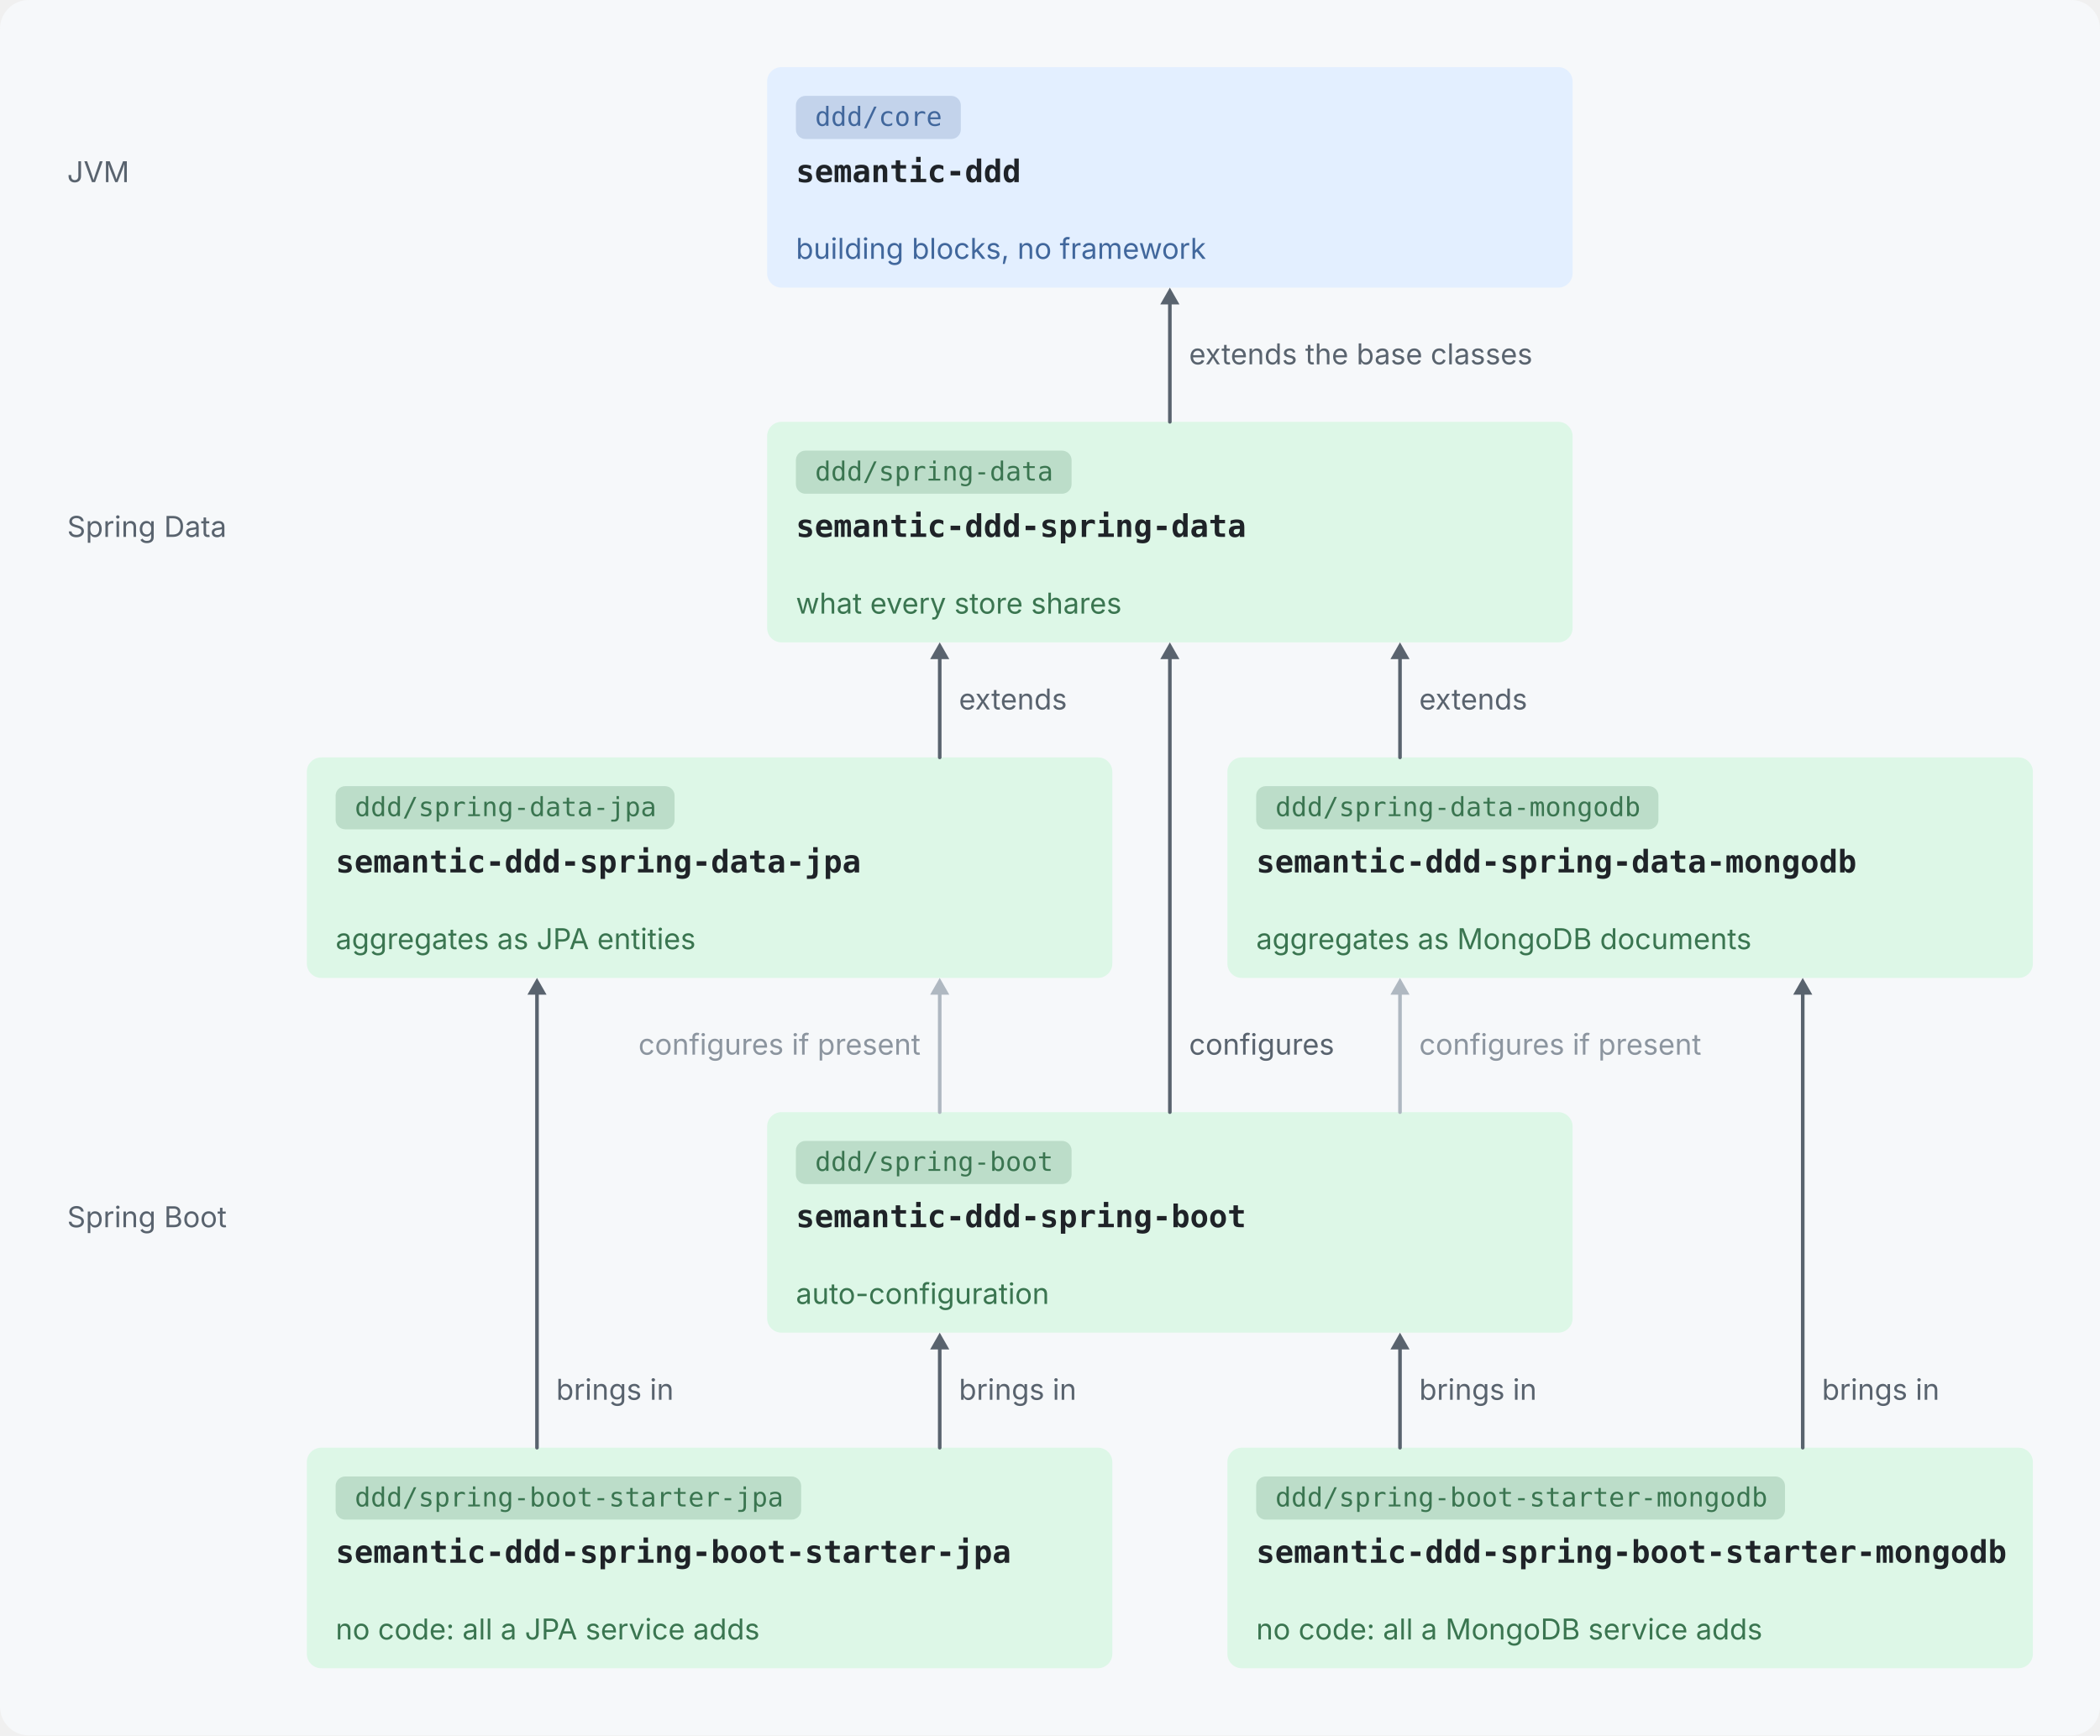
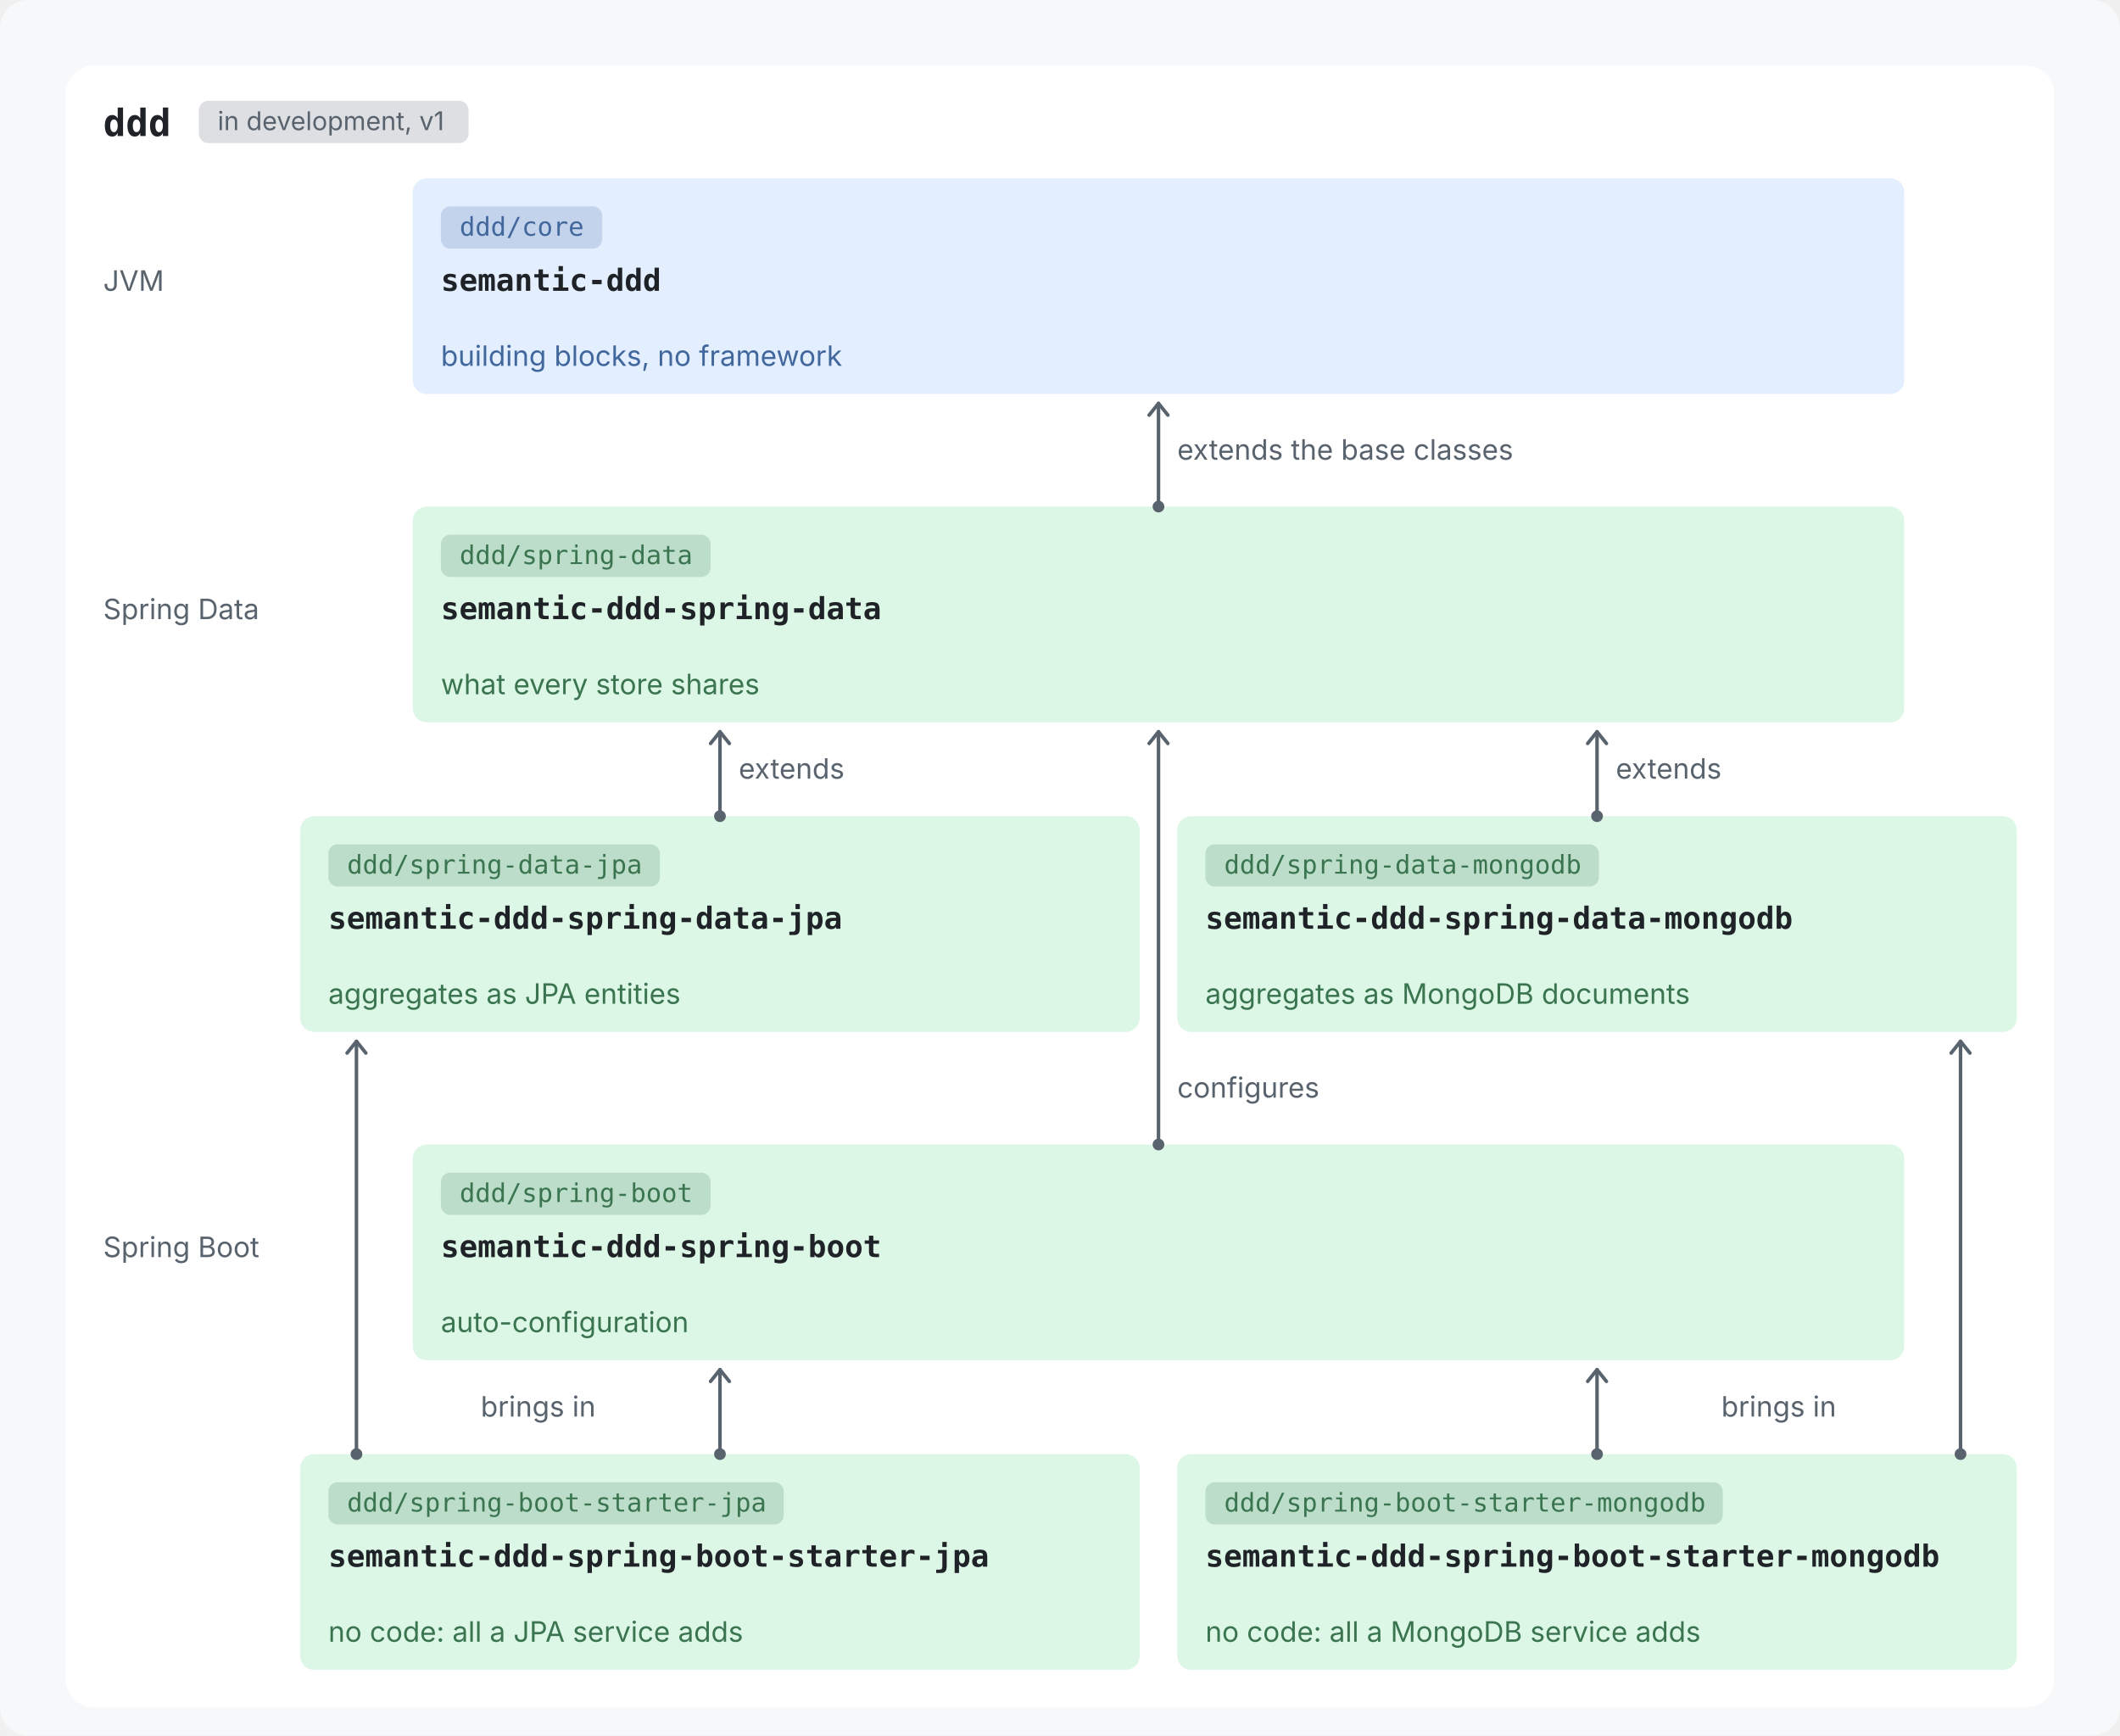
- <svg xmlns="http://www.w3.org/2000/svg" viewBox="0 0 876 724" width="876" height="724" role="img">
-   <rect width="876" height="724" rx="12" fill="#F6F8FA" />
+ <svg xmlns="http://www.w3.org/2000/svg" viewBox="0 0 904 740" width="904" height="740" role="img">
+   <rect width="904" height="740" rx="12" fill="#F6F8FA" />
  <g transform="translate(12,12)">
-     <text x="16.0" y="64.0" font-family="-apple-system, BlinkMacSystemFont, 'Segoe UI', Inter, Helvetica, Arial, sans-serif" font-size="12" font-weight="400" fill="#59636E" text-anchor="start">JVM</text>
-     <text x="16.0" y="212.0" font-family="-apple-system, BlinkMacSystemFont, 'Segoe UI', Inter, Helvetica, Arial, sans-serif" font-size="12" font-weight="400" fill="#59636E" text-anchor="start">Spring Data</text>
-     <text x="16.0" y="500.0" font-family="-apple-system, BlinkMacSystemFont, 'Segoe UI', Inter, Helvetica, Arial, sans-serif" font-size="12" font-weight="400" fill="#59636E" text-anchor="start">Spring Boot</text>
-     <rect x="308.0" y="16.0" width="336.0" height="92.0" rx="6" fill="#E3EFFF" />
-     <rect x="320.0" y="28.0" width="68.8" height="18" rx="4" fill="#41679C" fill-opacity="0.2" />
-     <text x="328.0" y="40.5" font-family="ui-monospace, SFMono-Regular, 'SF Mono', Menlo, Consolas, monospace" font-size="11" font-weight="400" fill="#41679C" text-anchor="start">ddd/core</text>
-     <text x="320.0" y="64.0" font-family="ui-monospace, SFMono-Regular, 'SF Mono', Menlo, Consolas, monospace" font-size="13" font-weight="600" fill="#1F2328" text-anchor="start">semantic-ddd</text>
-     <text x="320.0" y="96.0" font-family="-apple-system, BlinkMacSystemFont, 'Segoe UI', Inter, Helvetica, Arial, sans-serif" font-size="12" font-weight="400" fill="#41679C" text-anchor="start">building blocks, no framework</text>
-     <rect x="308.0" y="164.0" width="336.0" height="92.0" rx="6" fill="#DDF7E7" />
-     <rect x="320.0" y="176.0" width="115.0" height="18" rx="4" fill="#3A7550" fill-opacity="0.2" />
-     <text x="328.0" y="188.5" font-family="ui-monospace, SFMono-Regular, 'SF Mono', Menlo, Consolas, monospace" font-size="11" font-weight="400" fill="#3A7550" text-anchor="start">ddd/spring-data</text>
-     <text x="320.0" y="212.0" font-family="ui-monospace, SFMono-Regular, 'SF Mono', Menlo, Consolas, monospace" font-size="13" font-weight="600" fill="#1F2328" text-anchor="start">semantic-ddd-spring-data</text>
-     <text x="320.0" y="244.0" font-family="-apple-system, BlinkMacSystemFont, 'Segoe UI', Inter, Helvetica, Arial, sans-serif" font-size="12" font-weight="400" fill="#3A7550" text-anchor="start">what every store shares</text>
-     <rect x="116.0" y="304.0" width="336.0" height="92.0" rx="6" fill="#DDF7E7" />
-     <rect x="128.0" y="316.0" width="141.4" height="18" rx="4" fill="#3A7550" fill-opacity="0.2" />
-     <text x="136.0" y="328.5" font-family="ui-monospace, SFMono-Regular, 'SF Mono', Menlo, Consolas, monospace" font-size="11" font-weight="400" fill="#3A7550" text-anchor="start">ddd/spring-data-jpa</text>
-     <text x="128.0" y="352.0" font-family="ui-monospace, SFMono-Regular, 'SF Mono', Menlo, Consolas, monospace" font-size="13" font-weight="600" fill="#1F2328" text-anchor="start">semantic-ddd-spring-data-jpa</text>
-     <text x="128.0" y="384.0" font-family="-apple-system, BlinkMacSystemFont, 'Segoe UI', Inter, Helvetica, Arial, sans-serif" font-size="12" font-weight="400" fill="#3A7550" text-anchor="start">aggregates as JPA entities</text>
-     <rect x="500.0" y="304.0" width="336.0" height="92.0" rx="6" fill="#DDF7E7" />
-     <rect x="512.0" y="316.0" width="167.8" height="18" rx="4" fill="#3A7550" fill-opacity="0.2" />
-     <text x="520.0" y="328.5" font-family="ui-monospace, SFMono-Regular, 'SF Mono', Menlo, Consolas, monospace" font-size="11" font-weight="400" fill="#3A7550" text-anchor="start">ddd/spring-data-mongodb</text>
-     <text x="512.0" y="352.0" font-family="ui-monospace, SFMono-Regular, 'SF Mono', Menlo, Consolas, monospace" font-size="13" font-weight="600" fill="#1F2328" text-anchor="start">semantic-ddd-spring-data-mongodb</text>
-     <text x="512.0" y="384.0" font-family="-apple-system, BlinkMacSystemFont, 'Segoe UI', Inter, Helvetica, Arial, sans-serif" font-size="12" font-weight="400" fill="#3A7550" text-anchor="start">aggregates as MongoDB documents</text>
-     <rect x="308.0" y="452.0" width="336.0" height="92.0" rx="6" fill="#DDF7E7" />
-     <rect x="320.0" y="464.0" width="115.0" height="18" rx="4" fill="#3A7550" fill-opacity="0.2" />
-     <text x="328.0" y="476.5" font-family="ui-monospace, SFMono-Regular, 'SF Mono', Menlo, Consolas, monospace" font-size="11" font-weight="400" fill="#3A7550" text-anchor="start">ddd/spring-boot</text>
-     <text x="320.0" y="500.0" font-family="ui-monospace, SFMono-Regular, 'SF Mono', Menlo, Consolas, monospace" font-size="13" font-weight="600" fill="#1F2328" text-anchor="start">semantic-ddd-spring-boot</text>
-     <text x="320.0" y="532.0" font-family="-apple-system, BlinkMacSystemFont, 'Segoe UI', Inter, Helvetica, Arial, sans-serif" font-size="12" font-weight="400" fill="#3A7550" text-anchor="start">auto-configuration</text>
-     <rect x="116.0" y="592.0" width="336.0" height="92.0" rx="6" fill="#DDF7E7" />
-     <rect x="128.0" y="604.0" width="194.2" height="18" rx="4" fill="#3A7550" fill-opacity="0.2" />
-     <text x="136.0" y="616.5" font-family="ui-monospace, SFMono-Regular, 'SF Mono', Menlo, Consolas, monospace" font-size="11" font-weight="400" fill="#3A7550" text-anchor="start">ddd/spring-boot-starter-jpa</text>
-     <text x="128.0" y="640.0" font-family="ui-monospace, SFMono-Regular, 'SF Mono', Menlo, Consolas, monospace" font-size="13" font-weight="600" fill="#1F2328" text-anchor="start">semantic-ddd-spring-boot-starter-jpa</text>
-     <text x="128.0" y="672.0" font-family="-apple-system, BlinkMacSystemFont, 'Segoe UI', Inter, Helvetica, Arial, sans-serif" font-size="12" font-weight="400" fill="#3A7550" text-anchor="start">no code: all a JPA service adds</text>
-     <rect x="500.0" y="592.0" width="336.0" height="92.0" rx="6" fill="#DDF7E7" />
-     <rect x="512.0" y="604.0" width="220.6" height="18" rx="4" fill="#3A7550" fill-opacity="0.2" />
-     <text x="520.0" y="616.5" font-family="ui-monospace, SFMono-Regular, 'SF Mono', Menlo, Consolas, monospace" font-size="11" font-weight="400" fill="#3A7550" text-anchor="start">ddd/spring-boot-starter-mongodb</text>
-     <text x="512.0" y="640.0" font-family="ui-monospace, SFMono-Regular, 'SF Mono', Menlo, Consolas, monospace" font-size="13" font-weight="600" fill="#1F2328" text-anchor="start">semantic-ddd-spring-boot-starter-mongodb</text>
-     <text x="512.0" y="672.0" font-family="-apple-system, BlinkMacSystemFont, 'Segoe UI', Inter, Helvetica, Arial, sans-serif" font-size="12" font-weight="400" fill="#3A7550" text-anchor="start">no code: all a MongoDB service adds</text>
-     <path d="M476.0,164 L476.0,114" stroke="#59636E" stroke-width="1.5" fill="none" stroke-linecap="round" stroke-linejoin="round" />
-     <path d="M472.0,115 L476.0,108 L480.0,115 Z" fill="#59636E" />
-     <path d="M380.0,304 L380.0,262" stroke="#59636E" stroke-width="1.5" fill="none" stroke-linecap="round" stroke-linejoin="round" />
-     <path d="M376.0,263 L380.0,256 L384.0,263 Z" fill="#59636E" />
-     <path d="M572.0,304 L572.0,262" stroke="#59636E" stroke-width="1.5" fill="none" stroke-linecap="round" stroke-linejoin="round" />
-     <path d="M568.0,263 L572.0,256 L576.0,263 Z" fill="#59636E" />
-     <path d="M476.0,452 L476.0,262" stroke="#59636E" stroke-width="1.5" fill="none" stroke-linecap="round" stroke-linejoin="round" />
-     <path d="M472.0,263 L476.0,256 L480.0,263 Z" fill="#59636E" />
-     <path d="M380.0,452 L380.0,402" stroke="#AFB8C1" stroke-width="1.5" fill="none" stroke-linecap="round" stroke-linejoin="round" />
-     <path d="M376.0,403 L380.0,396 L384.0,403 Z" fill="#AFB8C1" />
-     <path d="M572.0,452 L572.0,402" stroke="#AFB8C1" stroke-width="1.5" fill="none" stroke-linecap="round" stroke-linejoin="round" />
-     <path d="M568.0,403 L572.0,396 L576.0,403 Z" fill="#AFB8C1" />
-     <path d="M380.0,592 L380.0,550" stroke="#59636E" stroke-width="1.5" fill="none" stroke-linecap="round" stroke-linejoin="round" />
-     <path d="M376.0,551 L380.0,544 L384.0,551 Z" fill="#59636E" />
-     <path d="M572.0,592 L572.0,550" stroke="#59636E" stroke-width="1.5" fill="none" stroke-linecap="round" stroke-linejoin="round" />
-     <path d="M568.0,551 L572.0,544 L576.0,551 Z" fill="#59636E" />
-     <path d="M212.0,592 L212.0,402" stroke="#59636E" stroke-width="1.5" fill="none" stroke-linecap="round" stroke-linejoin="round" />
-     <path d="M208.0,403 L212.0,396 L216.0,403 Z" fill="#59636E" />
-     <path d="M740.0,592 L740.0,402" stroke="#59636E" stroke-width="1.5" fill="none" stroke-linecap="round" stroke-linejoin="round" />
-     <path d="M736.0,403 L740.0,396 L744.0,403 Z" fill="#59636E" />
-     <text x="484.0" y="140.0" font-family="-apple-system, BlinkMacSystemFont, 'Segoe UI', Inter, Helvetica, Arial, sans-serif" font-size="12" font-weight="400" fill="#59636E" text-anchor="start">extends the base classes</text>
-     <text x="388.0" y="284.0" font-family="-apple-system, BlinkMacSystemFont, 'Segoe UI', Inter, Helvetica, Arial, sans-serif" font-size="12" font-weight="400" fill="#59636E" text-anchor="start">extends</text>
-     <text x="580.0" y="284.0" font-family="-apple-system, BlinkMacSystemFont, 'Segoe UI', Inter, Helvetica, Arial, sans-serif" font-size="12" font-weight="400" fill="#59636E" text-anchor="start">extends</text>
-     <text x="372.0" y="428.0" font-family="-apple-system, BlinkMacSystemFont, 'Segoe UI', Inter, Helvetica, Arial, sans-serif" font-size="12" font-weight="400" fill="#8C959F" text-anchor="end">configures if present</text>
-     <text x="484.0" y="428.0" font-family="-apple-system, BlinkMacSystemFont, 'Segoe UI', Inter, Helvetica, Arial, sans-serif" font-size="12" font-weight="400" fill="#59636E" text-anchor="start">configures</text>
-     <text x="580.0" y="428.0" font-family="-apple-system, BlinkMacSystemFont, 'Segoe UI', Inter, Helvetica, Arial, sans-serif" font-size="12" font-weight="400" fill="#8C959F" text-anchor="start">configures if present</text>
-     <text x="220.0" y="572.0" font-family="-apple-system, BlinkMacSystemFont, 'Segoe UI', Inter, Helvetica, Arial, sans-serif" font-size="12" font-weight="400" fill="#59636E" text-anchor="start">brings in</text>
-     <text x="388.0" y="572.0" font-family="-apple-system, BlinkMacSystemFont, 'Segoe UI', Inter, Helvetica, Arial, sans-serif" font-size="12" font-weight="400" fill="#59636E" text-anchor="start">brings in</text>
-     <text x="580.0" y="572.0" font-family="-apple-system, BlinkMacSystemFont, 'Segoe UI', Inter, Helvetica, Arial, sans-serif" font-size="12" font-weight="400" fill="#59636E" text-anchor="start">brings in</text>
-     <text x="748.0" y="572.0" font-family="-apple-system, BlinkMacSystemFont, 'Segoe UI', Inter, Helvetica, Arial, sans-serif" font-size="12" font-weight="400" fill="#59636E" text-anchor="start">brings in</text>
+     <rect x="16.0" y="16.0" width="848.0" height="700.0" rx="12" fill="#FFFFFF" />
+     <text x="32.0" y="46.0" font-family="ui-monospace, SFMono-Regular, 'SF Mono', Menlo, Consolas, monospace" font-size="16" font-weight="600" fill="#1F2328" text-anchor="start">ddd</text>
+     <rect x="72.8" y="31.0" width="115.0" height="18" rx="4" fill="#59636E" fill-opacity="0.2" />
+     <text x="80.8" y="43.5" font-family="-apple-system, BlinkMacSystemFont, 'Segoe UI', Inter, Helvetica, Arial, sans-serif" font-size="11" font-weight="400" fill="#59636E" text-anchor="start">in development, v1</text>
+     <text x="32.0" y="112.0" font-family="-apple-system, BlinkMacSystemFont, 'Segoe UI', Inter, Helvetica, Arial, sans-serif" font-size="12" font-weight="400" fill="#59636E" text-anchor="start">JVM</text>
+     <text x="32.0" y="252.0" font-family="-apple-system, BlinkMacSystemFont, 'Segoe UI', Inter, Helvetica, Arial, sans-serif" font-size="12" font-weight="400" fill="#59636E" text-anchor="start">Spring Data</text>
+     <text x="32.0" y="524.0" font-family="-apple-system, BlinkMacSystemFont, 'Segoe UI', Inter, Helvetica, Arial, sans-serif" font-size="12" font-weight="400" fill="#59636E" text-anchor="start">Spring Boot</text>
+     <rect x="164.0" y="64.0" width="636.0" height="92.0" rx="6" fill="#E3EFFF" />
+     <rect x="176.0" y="76.0" width="68.8" height="18" rx="4" fill="#41679C" fill-opacity="0.2" />
+     <text x="184.0" y="88.5" font-family="ui-monospace, SFMono-Regular, 'SF Mono', Menlo, Consolas, monospace" font-size="11" font-weight="400" fill="#41679C" text-anchor="start">ddd/core</text>
+     <text x="176.0" y="112.0" font-family="ui-monospace, SFMono-Regular, 'SF Mono', Menlo, Consolas, monospace" font-size="13" font-weight="600" fill="#1F2328" text-anchor="start">semantic-ddd</text>
+     <text x="176.0" y="144.0" font-family="-apple-system, BlinkMacSystemFont, 'Segoe UI', Inter, Helvetica, Arial, sans-serif" font-size="12" font-weight="400" fill="#41679C" text-anchor="start">building blocks, no framework</text>
+     <rect x="164.0" y="204.0" width="636.0" height="92.0" rx="6" fill="#DDF7E7" />
+     <rect x="176.0" y="216.0" width="115.0" height="18" rx="4" fill="#3A7550" fill-opacity="0.2" />
+     <text x="184.0" y="228.5" font-family="ui-monospace, SFMono-Regular, 'SF Mono', Menlo, Consolas, monospace" font-size="11" font-weight="400" fill="#3A7550" text-anchor="start">ddd/spring-data</text>
+     <text x="176.0" y="252.0" font-family="ui-monospace, SFMono-Regular, 'SF Mono', Menlo, Consolas, monospace" font-size="13" font-weight="600" fill="#1F2328" text-anchor="start">semantic-ddd-spring-data</text>
+     <text x="176.0" y="284.0" font-family="-apple-system, BlinkMacSystemFont, 'Segoe UI', Inter, Helvetica, Arial, sans-serif" font-size="12" font-weight="400" fill="#3A7550" text-anchor="start">what every store shares</text>
+     <rect x="116.0" y="336.0" width="358.0" height="92.0" rx="6" fill="#DDF7E7" />
+     <rect x="128.0" y="348.0" width="141.4" height="18" rx="4" fill="#3A7550" fill-opacity="0.2" />
+     <text x="136.0" y="360.5" font-family="ui-monospace, SFMono-Regular, 'SF Mono', Menlo, Consolas, monospace" font-size="11" font-weight="400" fill="#3A7550" text-anchor="start">ddd/spring-data-jpa</text>
+     <text x="128.0" y="384.0" font-family="ui-monospace, SFMono-Regular, 'SF Mono', Menlo, Consolas, monospace" font-size="13" font-weight="600" fill="#1F2328" text-anchor="start">semantic-ddd-spring-data-jpa</text>
+     <text x="128.0" y="416.0" font-family="-apple-system, BlinkMacSystemFont, 'Segoe UI', Inter, Helvetica, Arial, sans-serif" font-size="12" font-weight="400" fill="#3A7550" text-anchor="start">aggregates as JPA entities</text>
+     <rect x="490.0" y="336.0" width="358.0" height="92.0" rx="6" fill="#DDF7E7" />
+     <rect x="502.0" y="348.0" width="167.8" height="18" rx="4" fill="#3A7550" fill-opacity="0.2" />
+     <text x="510.0" y="360.5" font-family="ui-monospace, SFMono-Regular, 'SF Mono', Menlo, Consolas, monospace" font-size="11" font-weight="400" fill="#3A7550" text-anchor="start">ddd/spring-data-mongodb</text>
+     <text x="502.0" y="384.0" font-family="ui-monospace, SFMono-Regular, 'SF Mono', Menlo, Consolas, monospace" font-size="13" font-weight="600" fill="#1F2328" text-anchor="start">semantic-ddd-spring-data-mongodb</text>
+     <text x="502.0" y="416.0" font-family="-apple-system, BlinkMacSystemFont, 'Segoe UI', Inter, Helvetica, Arial, sans-serif" font-size="12" font-weight="400" fill="#3A7550" text-anchor="start">aggregates as MongoDB documents</text>
+     <rect x="164.0" y="476.0" width="636.0" height="92.0" rx="6" fill="#DDF7E7" />
+     <rect x="176.0" y="488.0" width="115.0" height="18" rx="4" fill="#3A7550" fill-opacity="0.2" />
+     <text x="184.0" y="500.5" font-family="ui-monospace, SFMono-Regular, 'SF Mono', Menlo, Consolas, monospace" font-size="11" font-weight="400" fill="#3A7550" text-anchor="start">ddd/spring-boot</text>
+     <text x="176.0" y="524.0" font-family="ui-monospace, SFMono-Regular, 'SF Mono', Menlo, Consolas, monospace" font-size="13" font-weight="600" fill="#1F2328" text-anchor="start">semantic-ddd-spring-boot</text>
+     <text x="176.0" y="556.0" font-family="-apple-system, BlinkMacSystemFont, 'Segoe UI', Inter, Helvetica, Arial, sans-serif" font-size="12" font-weight="400" fill="#3A7550" text-anchor="start">auto-configuration</text>
+     <rect x="116.0" y="608.0" width="358.0" height="92.0" rx="6" fill="#DDF7E7" />
+     <rect x="128.0" y="620.0" width="194.2" height="18" rx="4" fill="#3A7550" fill-opacity="0.2" />
+     <text x="136.0" y="632.5" font-family="ui-monospace, SFMono-Regular, 'SF Mono', Menlo, Consolas, monospace" font-size="11" font-weight="400" fill="#3A7550" text-anchor="start">ddd/spring-boot-starter-jpa</text>
+     <text x="128.0" y="656.0" font-family="ui-monospace, SFMono-Regular, 'SF Mono', Menlo, Consolas, monospace" font-size="13" font-weight="600" fill="#1F2328" text-anchor="start">semantic-ddd-spring-boot-starter-jpa</text>
+     <text x="128.0" y="688.0" font-family="-apple-system, BlinkMacSystemFont, 'Segoe UI', Inter, Helvetica, Arial, sans-serif" font-size="12" font-weight="400" fill="#3A7550" text-anchor="start">no code: all a JPA service adds</text>
+     <rect x="490.0" y="608.0" width="358.0" height="92.0" rx="6" fill="#DDF7E7" />
+     <rect x="502.0" y="620.0" width="220.6" height="18" rx="4" fill="#3A7550" fill-opacity="0.2" />
+     <text x="510.0" y="632.5" font-family="ui-monospace, SFMono-Regular, 'SF Mono', Menlo, Consolas, monospace" font-size="11" font-weight="400" fill="#3A7550" text-anchor="start">ddd/spring-boot-starter-mongodb</text>
+     <text x="502.0" y="656.0" font-family="ui-monospace, SFMono-Regular, 'SF Mono', Menlo, Consolas, monospace" font-size="13" font-weight="600" fill="#1F2328" text-anchor="start">semantic-ddd-spring-boot-starter-mongodb</text>
+     <text x="502.0" y="688.0" font-family="-apple-system, BlinkMacSystemFont, 'Segoe UI', Inter, Helvetica, Arial, sans-serif" font-size="12" font-weight="400" fill="#3A7550" text-anchor="start">no code: all a MongoDB service adds</text>
+     <circle cx="482.0" cy="204" r="2.5" fill="#59636E" />
+     <path d="M482.0,204 L482.0,160" stroke="#59636E" stroke-width="1.5" fill="none" stroke-linecap="round" stroke-linejoin="round" />
+     <path d="M478.0,165 L482.0,160 L486.0,165" stroke="#59636E" stroke-width="1.5" fill="none" stroke-linecap="round" stroke-linejoin="round" />
+     <circle cx="295.0" cy="336" r="2.5" fill="#59636E" />
+     <path d="M295.0,336 L295.0,300" stroke="#59636E" stroke-width="1.5" fill="none" stroke-linecap="round" stroke-linejoin="round" />
+     <path d="M291.0,305 L295.0,300 L299.0,305" stroke="#59636E" stroke-width="1.5" fill="none" stroke-linecap="round" stroke-linejoin="round" />
+     <circle cx="669.0" cy="336" r="2.5" fill="#59636E" />
+     <path d="M669.0,336 L669.0,300" stroke="#59636E" stroke-width="1.5" fill="none" stroke-linecap="round" stroke-linejoin="round" />
+     <path d="M665.0,305 L669.0,300 L673.0,305" stroke="#59636E" stroke-width="1.5" fill="none" stroke-linecap="round" stroke-linejoin="round" />
+     <circle cx="482.0" cy="476" r="2.5" fill="#59636E" />
+     <path d="M482.0,476 L482.0,300" stroke="#59636E" stroke-width="1.5" fill="none" stroke-linecap="round" stroke-linejoin="round" />
+     <path d="M478.0,305 L482.0,300 L486.0,305" stroke="#59636E" stroke-width="1.5" fill="none" stroke-linecap="round" stroke-linejoin="round" />
+     <circle cx="295.0" cy="608" r="2.5" fill="#59636E" />
+     <path d="M295.0,608 L295.0,572" stroke="#59636E" stroke-width="1.5" fill="none" stroke-linecap="round" stroke-linejoin="round" />
+     <path d="M291.0,577 L295.0,572 L299.0,577" stroke="#59636E" stroke-width="1.5" fill="none" stroke-linecap="round" stroke-linejoin="round" />
+     <circle cx="669.0" cy="608" r="2.5" fill="#59636E" />
+     <path d="M669.0,608 L669.0,572" stroke="#59636E" stroke-width="1.5" fill="none" stroke-linecap="round" stroke-linejoin="round" />
+     <path d="M665.0,577 L669.0,572 L673.0,577" stroke="#59636E" stroke-width="1.5" fill="none" stroke-linecap="round" stroke-linejoin="round" />
+     <circle cx="140.0" cy="608" r="2.5" fill="#59636E" />
+     <path d="M140.0,608 L140.0,432" stroke="#59636E" stroke-width="1.5" fill="none" stroke-linecap="round" stroke-linejoin="round" />
+     <path d="M136.0,437 L140.0,432 L144.0,437" stroke="#59636E" stroke-width="1.5" fill="none" stroke-linecap="round" stroke-linejoin="round" />
+     <circle cx="824.0" cy="608" r="2.5" fill="#59636E" />
+     <path d="M824.0,608 L824.0,432" stroke="#59636E" stroke-width="1.5" fill="none" stroke-linecap="round" stroke-linejoin="round" />
+     <path d="M820.0,437 L824.0,432 L828.0,437" stroke="#59636E" stroke-width="1.5" fill="none" stroke-linecap="round" stroke-linejoin="round" />
+     <text x="490.0" y="184.0" font-family="-apple-system, BlinkMacSystemFont, 'Segoe UI', Inter, Helvetica, Arial, sans-serif" font-size="12" font-weight="400" fill="#59636E" text-anchor="start">extends the base classes</text>
+     <text x="303.0" y="320.0" font-family="-apple-system, BlinkMacSystemFont, 'Segoe UI', Inter, Helvetica, Arial, sans-serif" font-size="12" font-weight="400" fill="#59636E" text-anchor="start">extends</text>
+     <text x="677.0" y="320.0" font-family="-apple-system, BlinkMacSystemFont, 'Segoe UI', Inter, Helvetica, Arial, sans-serif" font-size="12" font-weight="400" fill="#59636E" text-anchor="start">extends</text>
+     <text x="490.0" y="456.0" font-family="-apple-system, BlinkMacSystemFont, 'Segoe UI', Inter, Helvetica, Arial, sans-serif" font-size="12" font-weight="400" fill="#59636E" text-anchor="start">configures</text>
+     <text x="217.5" y="592.0" font-family="-apple-system, BlinkMacSystemFont, 'Segoe UI', Inter, Helvetica, Arial, sans-serif" font-size="12" font-weight="400" fill="#59636E" text-anchor="middle">brings in</text>
+     <text x="746.5" y="592.0" font-family="-apple-system, BlinkMacSystemFont, 'Segoe UI', Inter, Helvetica, Arial, sans-serif" font-size="12" font-weight="400" fill="#59636E" text-anchor="middle">brings in</text>
  </g>
</svg>
